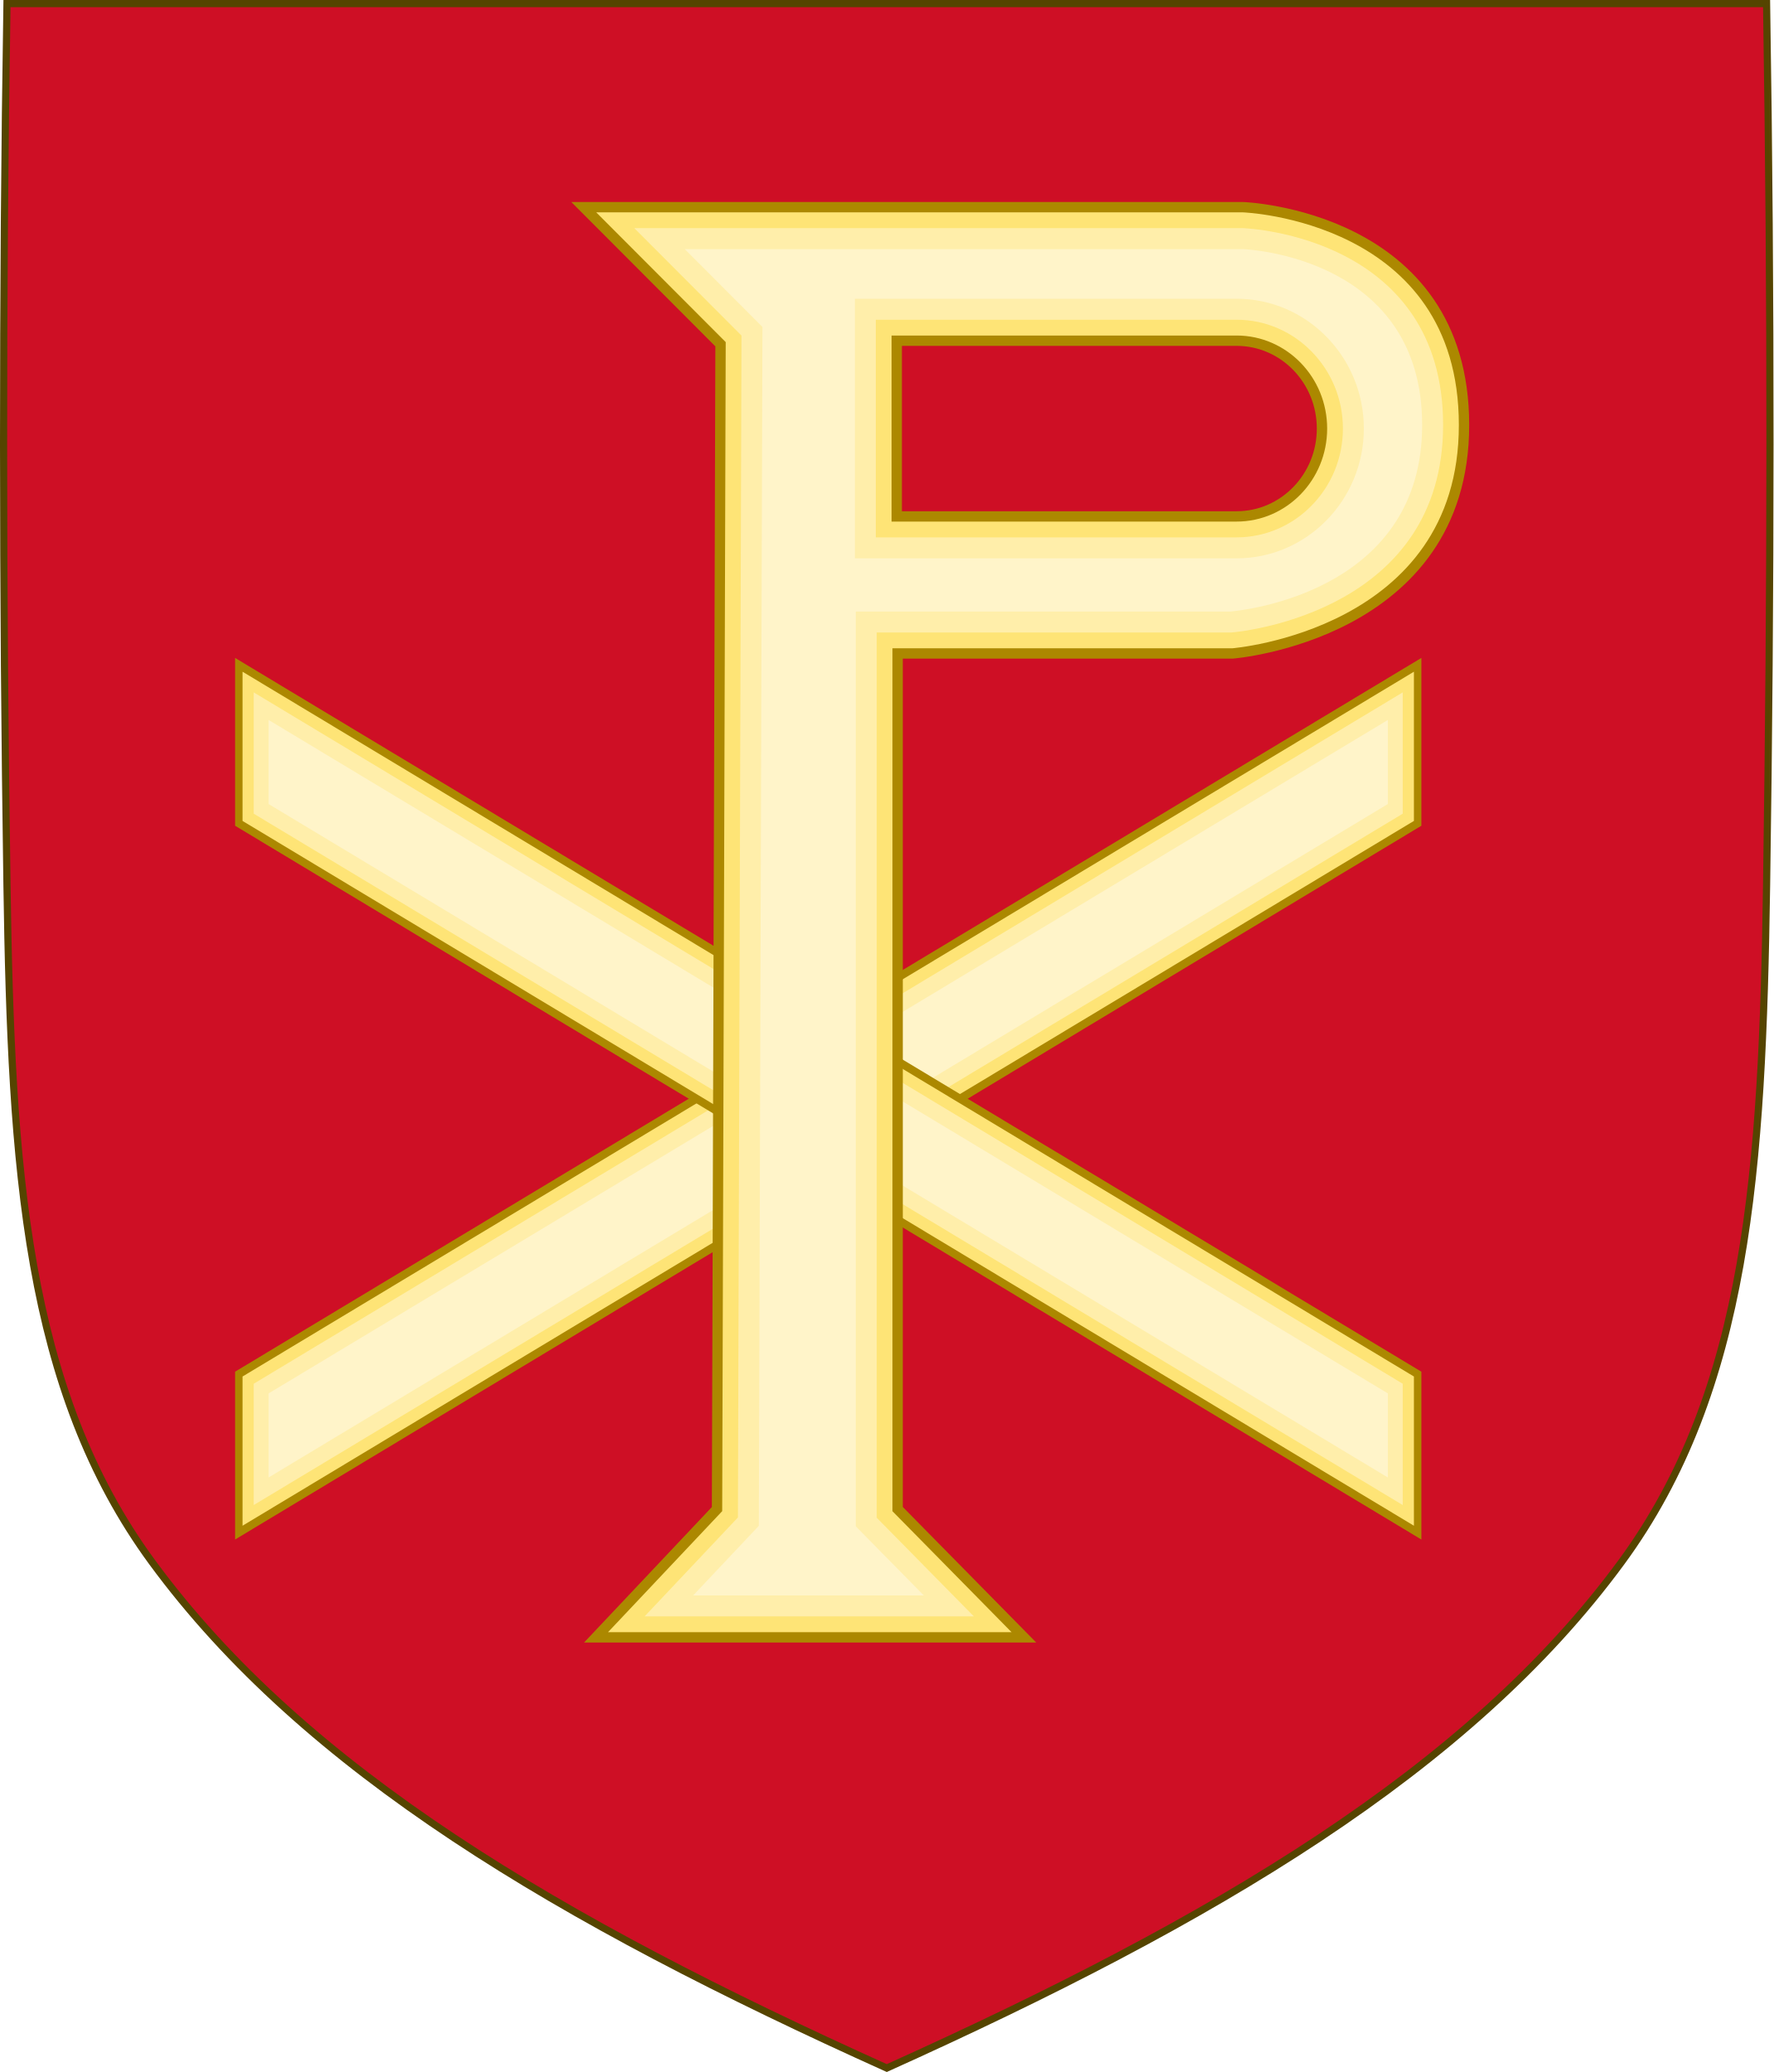
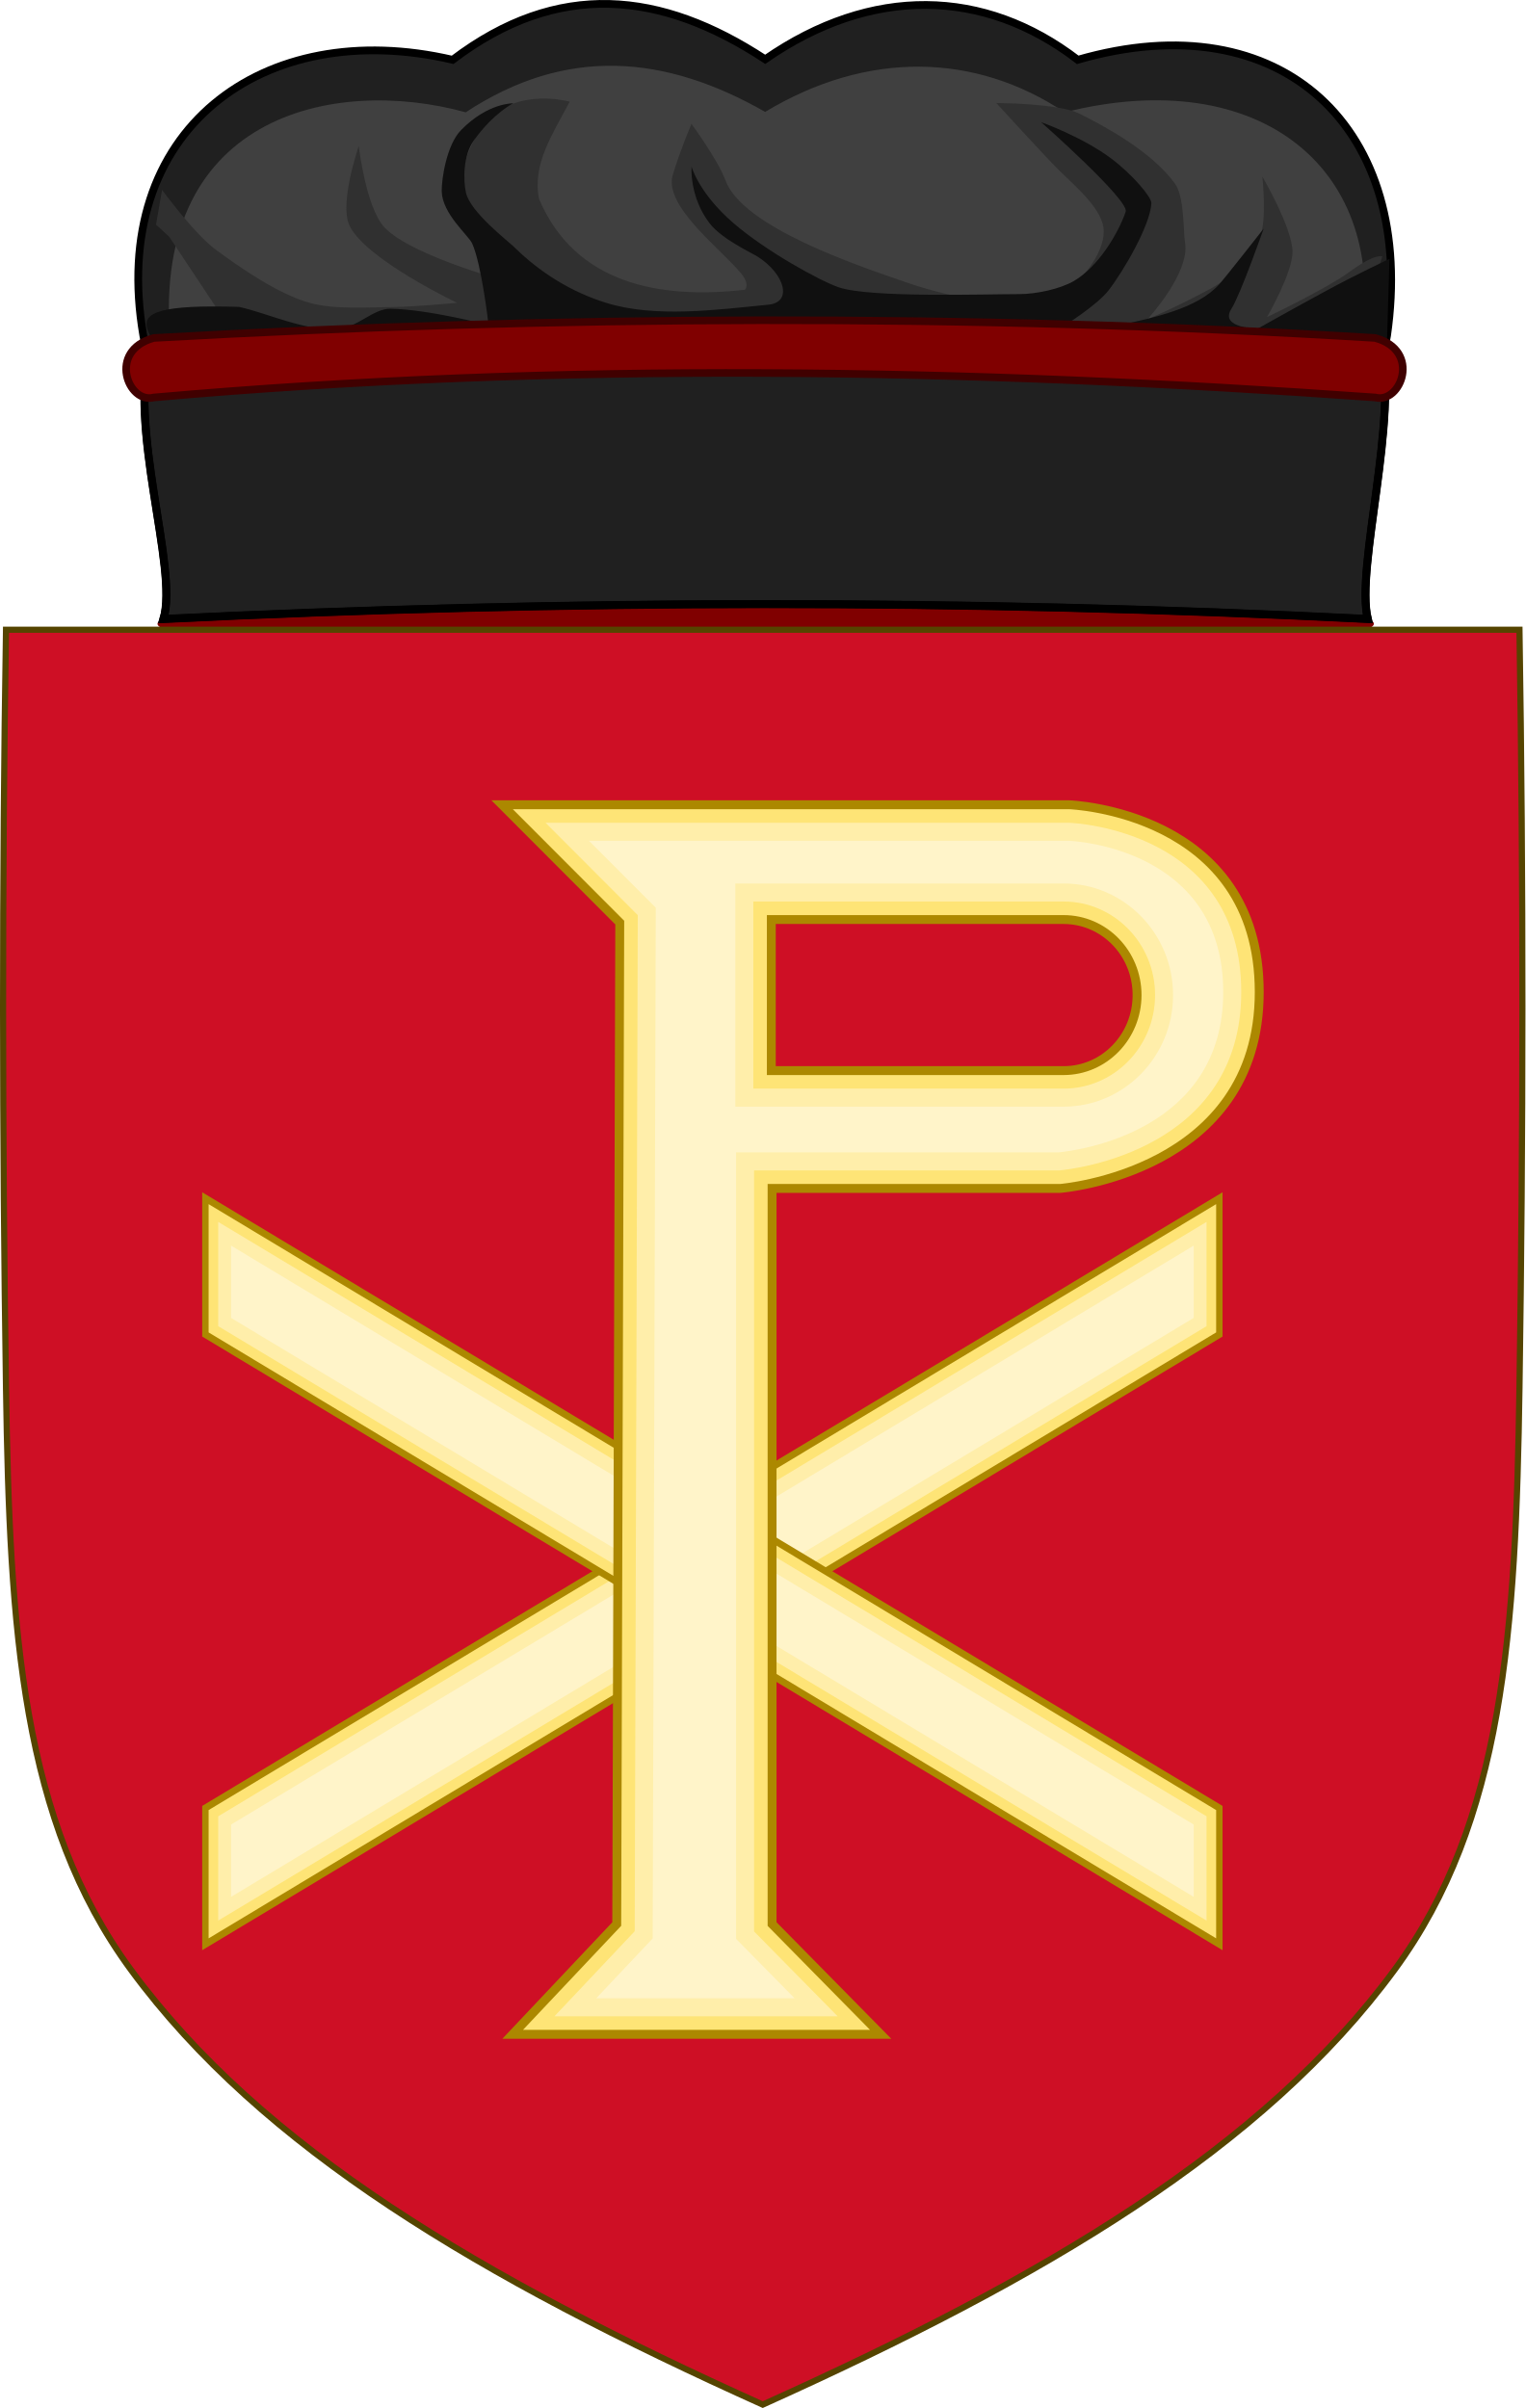
- <svg xmlns="http://www.w3.org/2000/svg" width="226.772" height="264.863" id="svg2" version="1.1" style="display:inline">
+ <svg xmlns="http://www.w3.org/2000/svg" width="226.772" height="358.033" id="svg2" version="1.1" style="display:inline">
  <defs id="defs4" />
-   <g id="layer1" transform="translate(829.7708,-712.9588)">
+   <g id="layer1" transform="translate(829.7708,-619.7882)">
    <g style="stroke-width:0.888;stroke-miterlimit:4;stroke-dasharray:none" id="g11618-9-0-2" transform="matrix(1.126625,0,0,1.126625,186.7938,233.4236)" />
    <g id="g5471" transform="matrix(0.8985034,0,0,0.9168517,-544.0763,-45.3311)" style="fill:#ffe24b;fill-opacity:1;stroke-width:1.102;stroke-miterlimit:4;stroke-dasharray:none">
      <g id="g5473" style="fill:#ffe24b;fill-opacity:1;stroke-width:1.102;stroke-miterlimit:4;stroke-dasharray:none" />
      <g transform="matrix(-1,0,0,1,5279.073,0)" id="g5477" style="display:inline;fill:#ffe24b;fill-opacity:1;stroke-width:1.102;stroke-miterlimit:4;stroke-dasharray:none" />
    </g>
    <g id="g5479" transform="matrix(-0.8985034,0,0,0.9168517,4151.488,-45.3311)" style="fill:#ffe24b;fill-opacity:1;stroke-width:1.102;stroke-miterlimit:4;stroke-dasharray:none">
      <g id="g5481" style="fill:#ffe24b;fill-opacity:1;stroke-width:1.102;stroke-miterlimit:4;stroke-dasharray:none" />
      <g transform="matrix(-1,0,0,1,5279.073,0)" id="g5485" style="display:inline;fill:#ffe24b;fill-opacity:1;stroke-width:1.102;stroke-miterlimit:4;stroke-dasharray:none" />
    </g>
    <g id="g5471-3" transform="matrix(0.8985034,0,0,0.9168517,1673.594,-94.74434)" style="fill:#ffe24b;fill-opacity:1;stroke-width:1.102;stroke-miterlimit:4;stroke-dasharray:none">
      <g id="g5473-8" style="fill:#ffe24b;fill-opacity:1;stroke-width:1.102;stroke-miterlimit:4;stroke-dasharray:none" />
      <g transform="matrix(-1,0,0,1,5279.073,0)" id="g5477-4" style="display:inline;fill:#ffe24b;fill-opacity:1;stroke-width:1.102;stroke-miterlimit:4;stroke-dasharray:none" />
    </g>
    <g id="g5479-8" transform="matrix(-0.8985034,0,0,0.9168517,6369.158,-94.74434)" style="fill:#ffe24b;fill-opacity:1;stroke-width:1.102;stroke-miterlimit:4;stroke-dasharray:none">
      <g id="g5481-0" style="fill:#ffe24b;fill-opacity:1;stroke-width:1.102;stroke-miterlimit:4;stroke-dasharray:none" />
      <g transform="matrix(-1,0,0,1,5279.073,0)" id="g5485-4" style="display:inline;fill:#ffe24b;fill-opacity:1;stroke-width:1.102;stroke-miterlimit:4;stroke-dasharray:none" />
    </g>
    <g style="fill:#ffe24b;fill-opacity:1;stroke-width:1.102;stroke-miterlimit:4;stroke-dasharray:none" id="g34630" transform="matrix(0.8985034,0,0,0.9168517,2843.691,-220.9902)" />
    <g style="display:inline;fill:#ffe24b;fill-opacity:1;stroke-width:1.102;stroke-miterlimit:4;stroke-dasharray:none" id="g34632" transform="matrix(-0.8985034,0,0,0.9168517,7586.957,-220.9902)" />
    <g style="fill:#ffe24b;fill-opacity:1;stroke-width:1.102;stroke-miterlimit:4;stroke-dasharray:none" id="g34636" transform="matrix(-0.8985034,0,0,0.9168517,7539.255,-220.9902)" />
    <g style="display:inline;fill:#ffe24b;fill-opacity:1;stroke-width:1.102;stroke-miterlimit:4;stroke-dasharray:none" id="g34638" transform="matrix(0.8985034,0,0,0.9168517,2795.99,-220.9902)" />
    <g id="g17896" style="fill:#ffe24b;fill-opacity:1;stroke-width:1.102;stroke-miterlimit:4;stroke-dasharray:none" transform="matrix(0.8985034,0,0,0.9168517,5122.732,-390.9161)" />
    <g transform="matrix(-0.8985034,0,0,0.9168517,9865.997,-390.9161)" id="g17898" style="display:inline;fill:#ffe24b;fill-opacity:1;stroke-width:1.102;stroke-miterlimit:4;stroke-dasharray:none" />
    <g id="g17902" style="fill:#ffe24b;fill-opacity:1;stroke-width:1.102;stroke-miterlimit:4;stroke-dasharray:none" transform="matrix(-0.8985034,0,0,0.9168517,9818.296,-390.9161)" />
    <g transform="matrix(0.8985034,0,0,0.9168517,5075.031,-390.9161)" id="g17904" style="display:inline;fill:#ffe24b;fill-opacity:1;stroke-width:1.102;stroke-miterlimit:4;stroke-dasharray:none" />
    <g transform="translate(647.2867,256.9971)" id="g6943-9" />
    <g style="stroke-width:1;stroke-miterlimit:4;stroke-dasharray:none" id="g27316-0" transform="translate(2165.278,207.2564)" />
    <g id="g49653">
      <g id="g24701" style="display:inline" transform="translate(-1245.859,-87.06004)">
        <g id="g22449">
          <g transform="translate(338.1624,303.5729)" id="g15474" />
          <g style="display:inline" transform="matrix(0.983352,0,0,1,-167.7183,327.8337)" id="g14000">
            <g id="g13933" style="fill:#1353b4;fill-opacity:1;stroke:none" />
-             <g transform="translate(6.0682677e-8,4.6606826e-6)" style="display:inline" id="g13933-5" />
+             <g style="display:inline" id="g13933-5" />
          </g>
          <g id="g8878">
+             <ellipse style="display:inline;fill:#800000;fill-opacity:1;stroke-width:37.867" id="path923" cx="529.913" cy="799.598" rx="90.412" ry="5.364" />
            <g id="g167" transform="matrix(0.5087653,0,0,0.5087653,204.3971,523.1068)">
              <g id="g8874" transform="translate(0.00544509)">
                <path id="path7014-6-7-28-1-1-7" style="fill:#ce0f25;fill-opacity:1;stroke:none" d="m 860.059,545.182 c 1.172,73.843 1.103,147.696 0,221.536 -1.062,71.143 -4.611,126.661 -36.483,170.072 -38.393,52.292 -102.353,90.029 -184.629,127.104 -82.275,-37.075 -146.236,-74.812 -184.629,-127.104 -31.872,-43.41 -35.421,-98.928 -36.483,-170.072 -1.103,-73.84 -1.172,-147.693 0,-221.536 z" />
              </g>
              <path d="m 860.065,545.183 c 1.172,73.843 1.103,147.696 0,221.536 -1.062,71.143 -4.611,126.661 -36.483,170.072 -38.393,52.292 -102.353,90.029 -184.629,127.104 -82.275,-37.075 -146.236,-74.812 -184.629,-127.104 -31.872,-43.41 -35.421,-98.928 -36.483,-170.072 -1.103,-73.84 -1.172,-147.693 0,-221.536 z" style="fill:none;stroke:#554400;stroke-width:1.8;stroke-miterlimit:4;stroke-dasharray:none" id="path7014-6-7-28-1-1-7-0" />
              <g id="g31870" transform="matrix(1.652536,0,0,1.652536,-1713.803,-72.2357)" style="display:inline">
-                 <polygon transform="matrix(1.133317,0,0,1.239972,1069.122,281.2852)" style="fill:#fee476;fill-opacity:1;stroke:#ac8800;stroke-opacity:1" id="polygon5" points="225.937,242.513 225.937,261.952 384.127,174.98 384.127,155.542 " />
-                 <polygon transform="matrix(1.133317,0,0,1.239972,1069.122,281.2852)" style="fill:#ffeeaa;fill-opacity:1" id="polygon7" points="382.127,158.923 382.127,173.797 227.937,258.57 227.937,243.696 " />
-                 <polygon transform="matrix(1.133317,0,0,1.239972,1069.122,281.2852)" style="fill:#fff4c9;fill-opacity:1" id="polygon9" points="380.127,162.305 380.127,172.615 229.937,255.188 229.937,244.878 " />
-                 <polygon transform="matrix(1.133317,0,0,1.239972,1069.122,281.2852)" style="fill:#fee476;fill-opacity:1;stroke:#ac8800;stroke-opacity:1" id="polygon11" points="384.127,242.513 384.127,261.952 225.937,174.98 225.937,155.542 " />
-                 <polygon transform="matrix(1.133317,0,0,1.239972,1069.122,281.2852)" style="fill:#ffeeaa;fill-opacity:1" id="polygon13" points="227.937,158.923 227.937,173.797 382.127,258.57 382.127,243.696 " />
-                 <polygon transform="matrix(1.133317,0,0,1.239972,1069.122,281.2852)" style="fill:#fff4c9;fill-opacity:1" id="polygon15" points="229.937,162.305 229.937,172.615 380.127,255.188 380.127,244.878 " />
+                 <polygon transform="matrix(1.133317,0,0,1.239972,1069.122,281.2852)" style="fill:#fee476;fill-opacity:1;stroke:#ac8800;stroke-opacity:1" id="polygon5" points="384.127,174.98 384.127,155.542 225.937,242.513 225.937,261.952 " />
+                 <polygon transform="matrix(1.133317,0,0,1.239972,1069.122,281.2852)" style="fill:#ffeeaa;fill-opacity:1" id="polygon7" points="227.937,258.57 227.937,243.696 382.127,158.923 382.127,173.797 " />
+                 <polygon transform="matrix(1.133317,0,0,1.239972,1069.122,281.2852)" style="fill:#fff4c9;fill-opacity:1" id="polygon9" points="229.937,255.188 229.937,244.878 380.127,162.305 380.127,172.615 " />
+                 <polygon transform="matrix(1.133317,0,0,1.239972,1069.122,281.2852)" style="fill:#fee476;fill-opacity:1;stroke:#ac8800;stroke-opacity:1" id="polygon11" points="225.937,174.98 225.937,155.542 384.127,242.513 384.127,261.952 " />
+                 <polygon transform="matrix(1.133317,0,0,1.239972,1069.122,281.2852)" style="fill:#ffeeaa;fill-opacity:1" id="polygon13" points="382.127,258.57 382.127,243.696 227.937,158.923 227.937,173.797 " />
+                 <polygon transform="matrix(1.133317,0,0,1.239972,1069.122,281.2852)" style="fill:#fff4c9;fill-opacity:1" id="polygon15" points="380.127,255.188 380.127,244.878 229.937,162.305 229.937,172.615 " />
                <path style="fill:#fee476;fill-opacity:1;stroke:#ac8800;stroke-width:1.572;stroke-opacity:1" id="path17" d="m 1477.913,404.575 h -100.271 l 20.8,20.837 -0.533,177.107 -18.401,19.501 h 65.069 l -19.202,-19.501 V 472.427 h 50.938 c 0,0 35.2,-2.764 35.2,-34.728 0,-31.964 -33.599,-33.124 -33.599,-33.124 z m -0.988,47.014 h -51.684 v -26.714 h 51.684 c 7.174,0 12.986,5.98 12.986,13.357 0,7.378 -5.813,13.357 -12.986,13.357 z" />
                <path style="fill:#ffeeaa;fill-opacity:1" id="path19" d="m 1386.896,618.831 14.191,-15.04 0.541,-179.696 -16.302,-16.332 h 92.588 c 1.131,0.046 30.416,1.494 30.416,29.936 0,28.004 -29.711,31.315 -32.154,31.54 h -53.983 v 134.587 l 14.773,15.005 z m 35.162,-164.054 h 54.867 c 8.915,0 16.169,-7.422 16.169,-16.545 0,-9.123 -7.255,-16.545 -16.169,-16.545 h -54.867 z" />
                <path style="fill:#fff4c9;fill-opacity:1" id="path21" d="m 1394.284,615.643 9.981,-10.579 0.549,-182.284 -11.807,-11.827 h 84.904 c 0.988,0.043 27.234,1.4 27.234,26.748 0,24.608 -25.534,27.998 -29.124,28.351 h -57.014 v 139.084 l 10.347,10.508 h -35.071 z m 24.592,-157.678 h 58.05 c 10.67,0 19.351,-8.852 19.351,-19.734 0,-10.881 -8.681,-19.734 -19.351,-19.734 h -58.05 z" />
              </g>
            </g>
+             <path d="m 622.026,758.077 h -1.347 -90.827 -90.853 -1.347 l -0.258,-1.323 c -5.292,-30.636 17.919,-47.574 45.983,-41.013 15.664,-11.884 30.975,-10.245 46.463,-0.076 15.838,-10.984 32.566,-10.586 46.462,0.076 30.369,-8.781 50.42,10.252 45.981,41.013 z" id="path245" style="display:inline;fill:#202020;fill-opacity:1;fill-rule:evenodd;stroke:#000000;stroke-width:1.15;stroke-miterlimit:4;stroke-dasharray:none;stroke-opacity:1" />
+             <path d="m 618.159,758.765 h -1.291 -87.02 -88.335 c -3.63,-34.858 24.21,-40.635 43.808,-35.219 15.007,-9.886 29.677,-8.523 44.515,-0.063 15.174,-9.137 31.201,-8.807 44.515,0.063 29.096,-7.305 48.306,8.529 44.054,34.118 z" id="path3195" style="display:inline;fill:#404040;fill-opacity:1;fill-rule:evenodd;stroke:none;stroke-width:0.406" />
+             <g transform="matrix(0.3970649,0,0,0.3970649,656.0717,651.6654)" id="g3261" style="display:inline">
+               <path d="m -523.525,232.55 c 9.605,7.023 23.13,16.447 35.053,19.831 9.266,2.628 22.686,1.625 32.429,1.529 6.856,-0.065 22.783,-1.529 22.783,-1.529 0,0 -34.364,-16.352 -40.309,-28.988 -3.915,-8.301 3.497,-29.753 3.497,-29.753 0,0 2.688,23.201 9.642,30.517 10.651,11.198 49.954,21.361 49.954,21.361 0,0 -22.796,-22.743 -22.172,-33.398 0.695,-11.966 6.428,-28.381 18.751,-33.711 10.958,-4.735 22.791,-1.351 22.791,-1.351 -6.689,12.644 -14.039,23.493 -11.48,36.417 13.6,31.95 45.348,37.612 77.094,34.004 0,0 2.152,-1.929 -1.769,-6.518 -8.188,-9.583 -28.744,-25.041 -25.229,-36.592 2.818,-9.263 6.968,-19.021 6.968,-19.021 0,0 9.96,13.587 12.707,21.106 6.358,17.404 48.268,31.558 67.816,38.294 15.759,5.437 41.052,11.04 56.311,4.614 8.761,-3.688 17.486,-15.203 17.53,-23.646 0.035,-8.13 -10.466,-16.803 -16.653,-22.884 -4.955,-4.873 -23.58,-25.28 -23.58,-25.28 0,0 23.249,0.076 31.043,3.941 9.153,4.546 27.136,14.163 35.86,26.252 3.6,4.984 3.094,18.287 3.746,22.025 1.988,11.452 -14.028,28.707 -14.028,28.707 0,0 9.657,-3.88 23.701,-11.445 7.181,-3.866 15.154,-11.827 18.22,-18.676 2.918,-6.508 1.062,-23.279 1.062,-23.279 0,0 11.268,19.281 11.302,28.256 0.03,7.729 -9.55,24.381 -9.55,24.381 0,0 22.371,-10.678 30.67,-16.784 9.957,-7.324 12.49,-5.943 12.49,-5.943 l -4.448,14.573 -48.387,82.153 -331.2,1.519 -70.154,-105.627 -4.914,-4.517 2.263,-13.006 c 0.005,0.008 12.216,16.637 20.19,22.467" id="path5735" style="fill:#303030;fill-opacity:1" />
+               <path d="m -514.931,253.894 c 10.169,2.166 24.14,8.886 36.498,8.371 7.517,-0.314 13.731,-7.759 20.17,-7.674 14.213,0.193 36.78,6.105 36.78,6.105 0,0 -2.544,-22.548 -6.129,-30.537 -1.377,-3.062 -11.224,-11.116 -11.407,-19.554 -0.092,-4.269 1.739,-17.29 7.222,-22.899 10.118,-10.355 19.556,-10.037 19.556,-10.037 0,0 -7.208,3.447 -14.714,13.836 -4.143,5.735 -3.996,14.937 -3.011,19.532 1.572,7.352 15.667,18.084 18.144,20.519 9.746,9.595 21.402,16.795 34.374,20.827 18.277,5.68 41.108,2.62 60.741,0.687 9.267,-0.914 6.013,-11.615 -4.08,-18.021 -2.1,-1.334 -13.361,-6.504 -17.933,-12.45 -7.648,-9.949 -6.766,-21.209 -6.766,-21.209 0,0 2.711,9.952 15.706,21.148 12.425,10.702 32.666,21.753 39.46,24.047 11.738,3.966 54.65,2.523 67.512,2.523 6.431,0 15.354,-1.931 20.437,-4.891 9.112,-5.301 16.499,-17.571 19.423,-25.946 1.488,-4.258 -31.674,-33.563 -31.674,-33.563 0,0 15.372,5.466 26.281,13.641 7.953,5.957 15.14,14.518 15.023,16.722 -0.43,8.278 -10.491,25.482 -16.047,32.638 -4.385,5.649 -16.888,13.426 -16.888,13.426 0,0 5.585,2.82 20.165,-0.257 13.922,-2.944 29.923,-6.388 38.084,-15.36 2.368,-2.597 16.721,-20.944 16.721,-20.944 0,0 -8.683,24.721 -12.079,30.02 -4.692,7.329 9.842,7.444 9.842,7.444 0,0 11.069,-6.248 24.885,-13.76 13.11,-7.131 24.445,-12.339 24.445,-12.339 l -2.352,77.353 -402.378,13.158 -50.285,-43.034 c -0.354,-16.902 -34.884,-31.366 24.273,-29.523 z" id="path5743" style="fill:#101010;fill-opacity:1" />
+             </g>
+             <path d="m 439.018,757.657 c 0,0 -0.314,0 -0.471,0 -3.644,12.691 4.129,33.613 1.843,41.223 59.499,-2.891 118.77,-3.018 179.027,0 -1.859,-7.768 4.732,-29.947 1.843,-41.223 H 439.018 Z" id="path258" style="display:inline;fill:#202020;fill-opacity:1;fill-rule:evenodd;stroke:#000000;stroke-width:1.191;stroke-miterlimit:4;stroke-dasharray:none;stroke-opacity:1" />
+             <path d="m 439.018,757.657 c 0,0 -0.314,0 -0.471,0 -3.644,12.691 4.129,33.613 1.843,41.223 59.499,-2.891 118.77,-3.018 179.027,0 -1.859,-7.768 4.732,-29.947 1.843,-41.223 H 439.018 Z" id="path4326" style="display:inline;fill:none;stroke:#000000;stroke-width:1.129;stroke-miterlimit:4;stroke-dasharray:none;stroke-opacity:1" />
+             <path d="m 438.966,757.097 c -6.955,1.864 -3.831,9.87 -0.012,8.847 60.555,-5.353 120.709,-4.345 181.558,0 3.818,1.023 6.942,-6.984 -0.012,-8.847 -60.846,-3.71 -122.476,-3.314 -181.533,0 z" id="path2420" style="display:inline;fill:#800000;fill-opacity:1;fill-rule:evenodd;stroke:#400000;stroke-width:1.129;stroke-linecap:butt;stroke-linejoin:miter;stroke-miterlimit:4;stroke-dasharray:none;stroke-opacity:1" />
          </g>
        </g>
      </g>
    </g>
  </g>
</svg>
